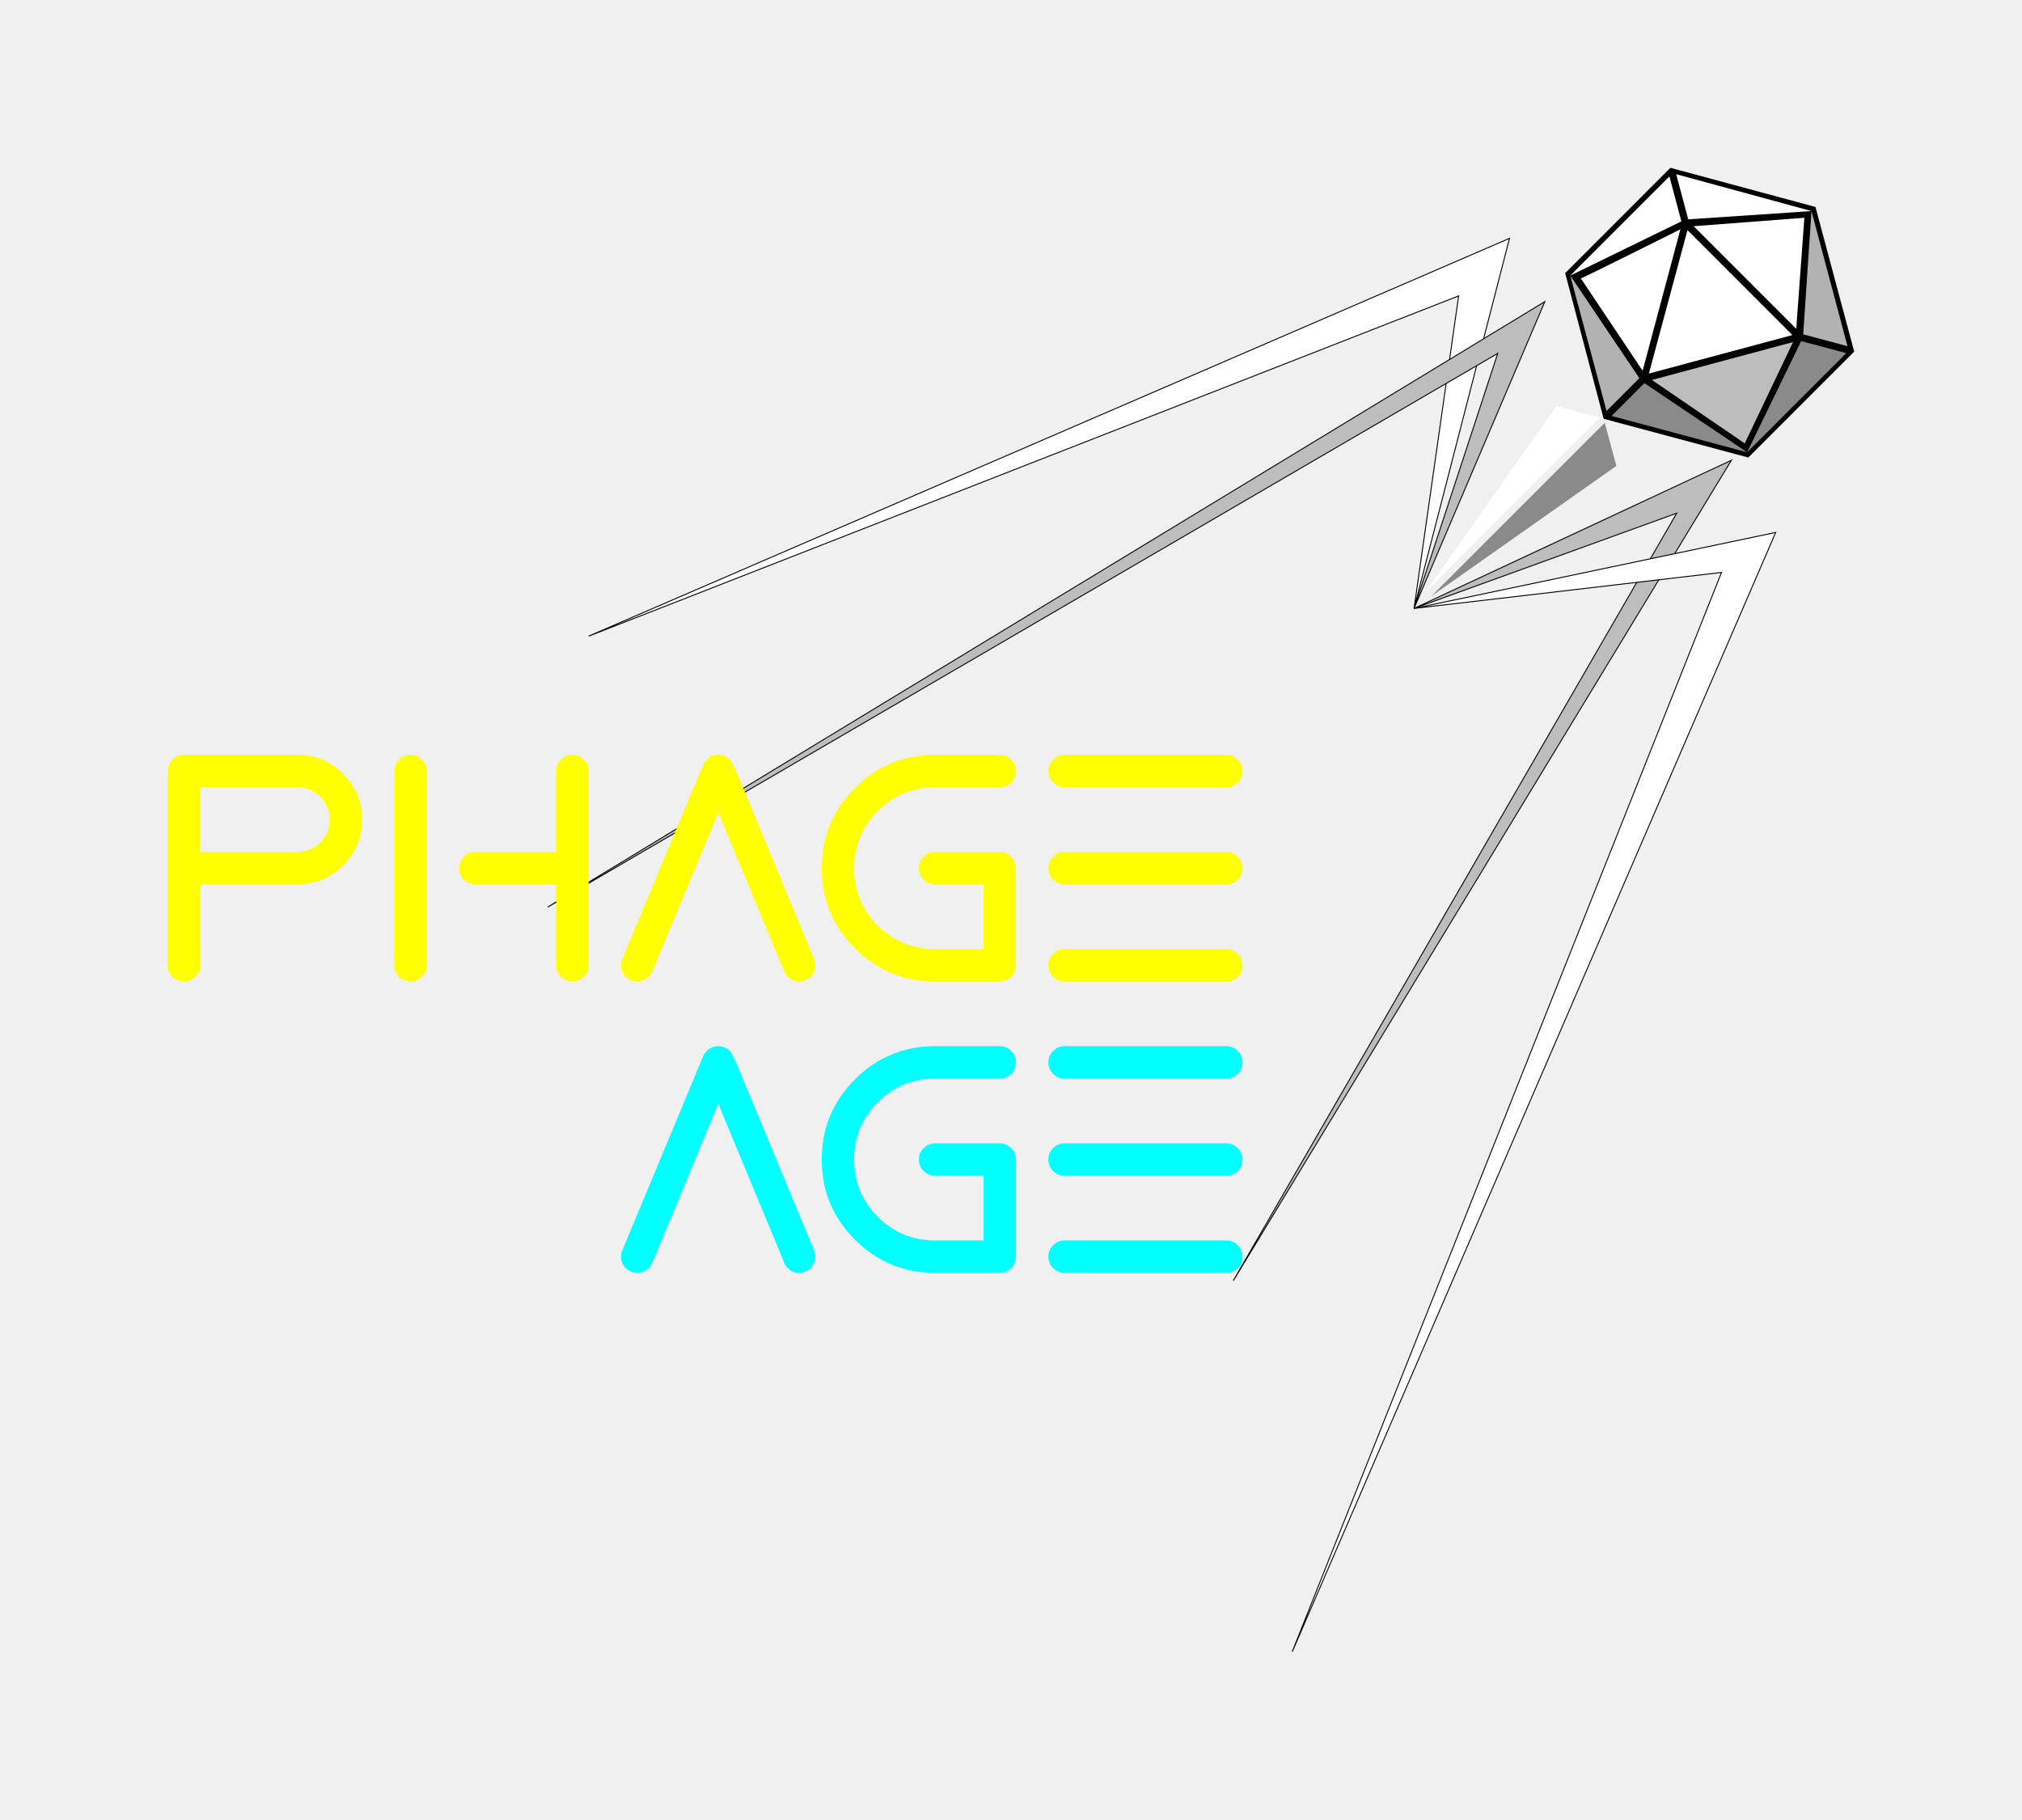
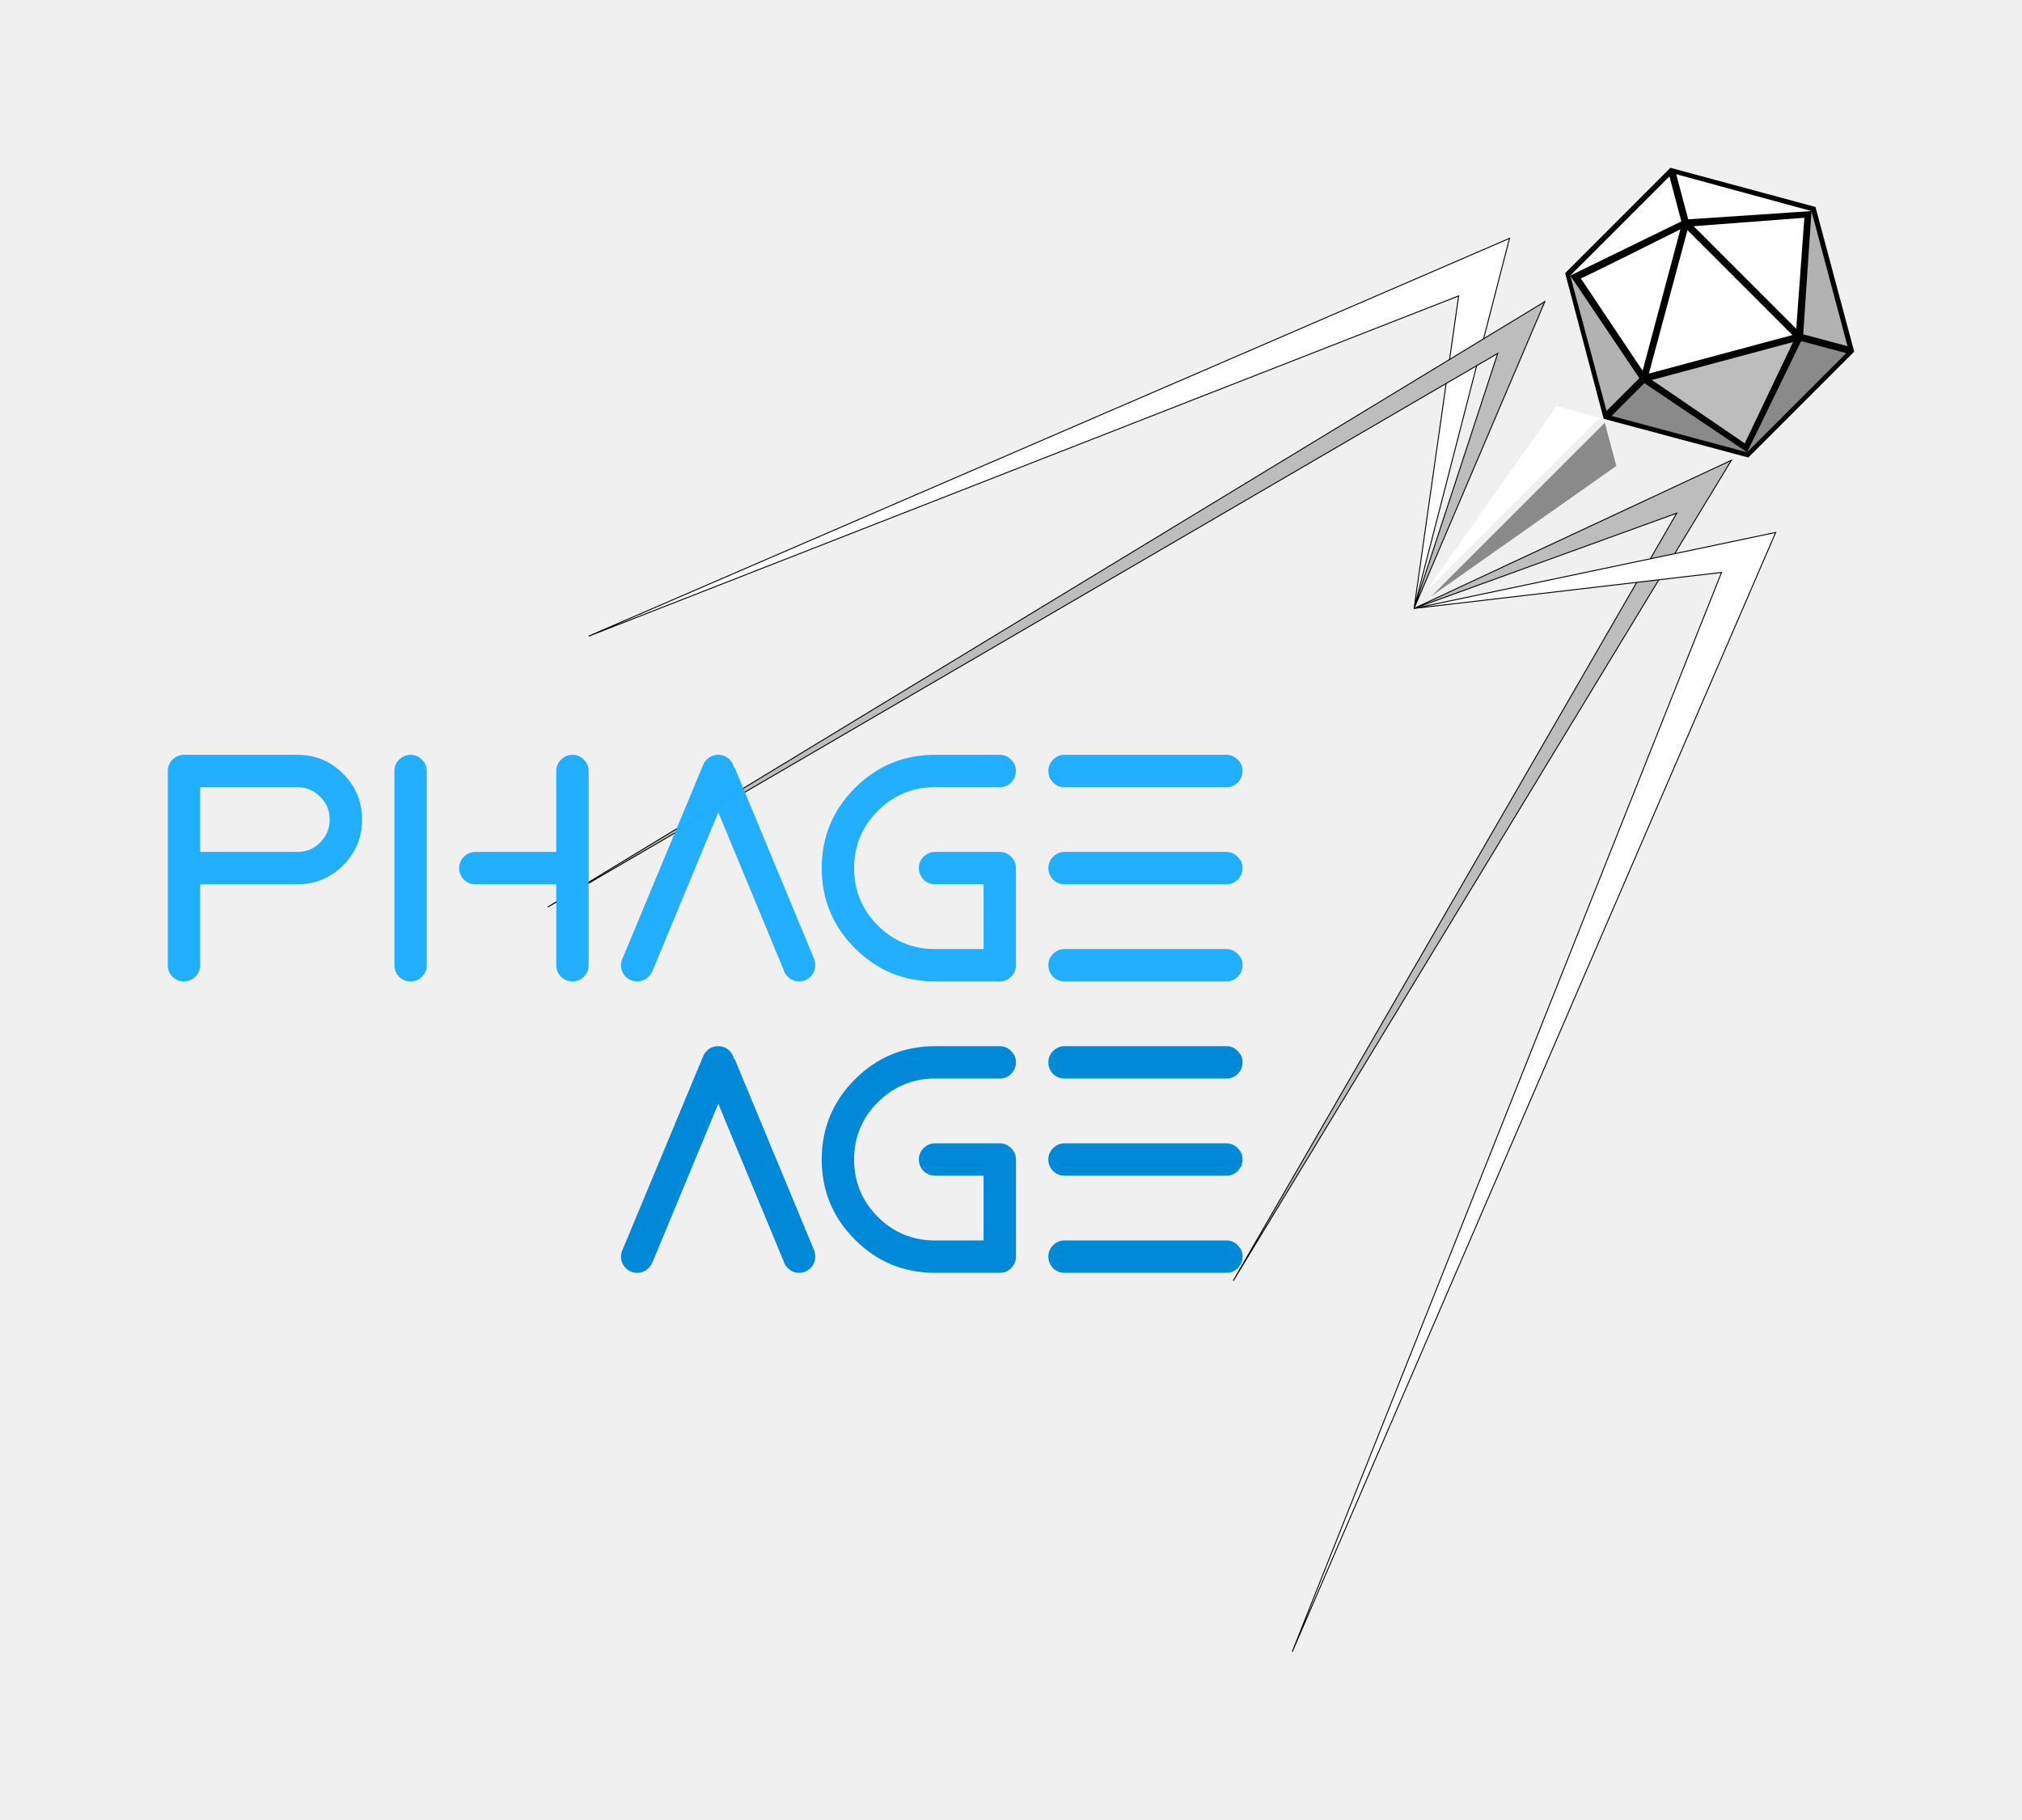
<svg xmlns="http://www.w3.org/2000/svg" width="120.5mm" height="108.431mm" viewBox="0 0 426.968 384.206" id="svg2" version="1.1">
  <defs id="defs4" />
+   <g id="layer4" style="display:inline;opacity:0" transform="translate(-38.6138,-32.98051)">
+     <rect style="display:inline;fill:#000000;fill-opacity:1;stroke:none;stroke-width:3;stroke-miterlimit:4;stroke-dasharray:none" id="rect4178" width="817.891" height="1135.723" x="-42.902" y="-50.834" />
+   </g>
  <g id="layer2" style="display:inline" transform="translate(-38.6138,-32.98051)">
    <path style="display:inline;fill:#000000;fill-opacity:1;fill-rule:evenodd;stroke:none;stroke-width:0.2;stroke-linecap:butt;stroke-linejoin:miter;stroke-miterlimit:4;stroke-dasharray:none;stroke-opacity:1" d="m 391.347,68.414 -22.23,22.23 8.132,30.759 30.538,8.176 22.362,-22.362 -8.176,-30.538 z" id="path4316" />
    <path style="display:inline;fill:#ffffff;fill-opacity:1;fill-rule:evenodd;stroke:none;stroke-width:0.2;stroke-linecap:butt;stroke-linejoin:miter;stroke-miterlimit:4;stroke-dasharray:none;stroke-opacity:1" d="m 392.562,69.764 2.537,9.525 26.031,-1.742 z" id="path4318" />
    <path style="display:inline;fill:#ffffff;fill-opacity:1;fill-rule:evenodd;stroke:none;stroke-width:0.2;stroke-linecap:butt;stroke-linejoin:miter;stroke-miterlimit:4;stroke-dasharray:none;stroke-opacity:1" d="m 396.25,80.74 21.661,21.661 1.717,-23.44 z" id="path4320" />
    <path style="display:inline;fill:#b2b2b2;fill-opacity:1;fill-rule:evenodd;stroke:none;stroke-width:0.2;stroke-linecap:butt;stroke-linejoin:miter;stroke-miterlimit:4;stroke-dasharray:none;stroke-opacity:1" d="m 419.384,103.574 9.353,2.494 -7.607,-28.521 z" id="path4322" />
    <path style="display:inline;fill:#ffffff;fill-opacity:1;fill-rule:evenodd;stroke:none;stroke-width:0.2;stroke-linecap:butt;stroke-linejoin:miter;stroke-miterlimit:4;stroke-dasharray:none;stroke-opacity:1" d="m 370.191,91.166 23.465,-11.447 -2.525,-9.493 z" id="path4151" />
    <path style="display:inline;fill:#ffffff;fill-opacity:1;fill-rule:evenodd;stroke:none;stroke-width:0.2;stroke-linecap:butt;stroke-linejoin:miter;stroke-miterlimit:4;stroke-dasharray:none;stroke-opacity:1" d="m 372.425,91.759 13.048,19.499 7.977,-29.864 c 0,0 -20.713,10.366 -21.025,10.366 z" id="path4155" />
    <path style="display:inline;fill:#ffffff;fill-opacity:1;fill-rule:evenodd;stroke:none;stroke-width:0.2;stroke-linecap:butt;stroke-linejoin:miter;stroke-miterlimit:4;stroke-dasharray:none;stroke-opacity:1" d="m 386.794,111.854 c 10.103,-2.71 20.206,-5.419 30.309,-8.129 -7.386,-7.386 -14.772,-14.772 -22.158,-22.158 -2.717,10.096 -5.434,20.191 -8.151,30.287 z" id="path4159" />
    <path style="display:inline;fill:#bdbdbd;fill-opacity:1;fill-rule:evenodd;stroke:none;stroke-width:0.2;stroke-linecap:butt;stroke-linejoin:miter;stroke-miterlimit:4;stroke-dasharray:none;stroke-opacity:1" d="m 387.432,113.205 19.603,13.391 10.203,-21.39 z" id="path4169" />
    <path style="display:inline;fill:#8a8a8a;fill-opacity:1;fill-rule:evenodd;stroke:none;stroke-width:0.2;stroke-linecap:butt;stroke-linejoin:miter;stroke-miterlimit:4;stroke-dasharray:none;stroke-opacity:1" d="m 418.948,105.004 -11.413,23.467 20.93,-20.93 c -3.172,-0.846 -6.345,-1.691 -9.517,-2.537 z" id="path4171" />
    <path style="display:inline;fill:#8a8a8a;fill-opacity:1;fill-rule:evenodd;stroke:none;stroke-width:0.2;stroke-linecap:butt;stroke-linejoin:miter;stroke-miterlimit:4;stroke-dasharray:none;stroke-opacity:1" d="m 385.845,113.878 -6.925,6.925 28.615,7.669 z" id="path4173" />
    <path style="display:inline;fill:#b2b2b2;fill-opacity:1;fill-rule:evenodd;stroke:none;stroke-width:0.2;stroke-linecap:butt;stroke-linejoin:miter;stroke-miterlimit:4;stroke-dasharray:none;stroke-opacity:1" d="m 377.851,119.75 6.929,-6.929 -14.589,-21.656 z" id="path4175" />
    <path style="fill:#ffffff;fill-opacity:1;fill-rule:evenodd;stroke:#000000;stroke-width:0.2;stroke-linecap:butt;stroke-linejoin:miter;stroke-miterlimit:4;stroke-dasharray:none;stroke-opacity:1" d="m 162.924,167.294 194.437,-83.987 -20.152,78.136 9.413,-65.982 -183.698,71.833" id="path4241" />
    <path style="fill:#bdbdbd;fill-opacity:1;fill-rule:evenodd;stroke:#000000;stroke-width:0.2;stroke-linecap:butt;stroke-linejoin:miter;stroke-miterlimit:4;stroke-dasharray:none;stroke-opacity:1" d="M 337.209,161.442 364.827,96.659 154.277,224.498 l 200.605,-116.904 -17.674,53.848" id="path4243" />
    <path style="fill:#bdbdbd;fill-opacity:1;fill-rule:evenodd;stroke:#000000;stroke-width:0.2;stroke-linecap:butt;stroke-linejoin:miter;stroke-miterlimit:4;stroke-dasharray:none;stroke-opacity:1" d="M 337.209,161.442 404.216,130.162 299.03,303.4 392.672,141.334 Z" id="path4245" />
    <path style="fill:#ffffff;fill-opacity:1;fill-rule:evenodd;stroke:#000000;stroke-width:0.2;stroke-linecap:butt;stroke-linejoin:miter;stroke-miterlimit:4;stroke-dasharray:none;stroke-opacity:1" d="m 337.209,161.442 76.36,-16.041 -102.076,236.313 90.64,-227.87 -64.924,7.598" id="path4247" />
    <path style="fill:#ffffff;fill-opacity:1;fill-rule:evenodd;stroke:none;stroke-width:0.2;stroke-linecap:butt;stroke-linejoin:miter;stroke-miterlimit:4;stroke-dasharray:none;stroke-opacity:1" d="m 376.426,121.175 -9.133,-2.447 -27.585,39.164 z" id="path4184" />
    <path style="fill:#8a8a8a;fill-opacity:1;fill-rule:evenodd;stroke:none;stroke-width:0.2;stroke-linecap:butt;stroke-linejoin:miter;stroke-miterlimit:4;stroke-dasharray:none;stroke-opacity:1" d="m 377.48,122.242 2.442,9.115 -39.089,27.532 z" id="path4186" />
  </g>
  <g id="layer3" style="display:inline" transform="translate(-38.6138,-32.98051)">
-     <g style="font-style:normal;font-variant:normal;font-weight:normal;font-stretch:normal;font-size:70px;line-height:125%;font-family:'Electro Shackle';-inkscape-font-specification:'Electro Shackle';letter-spacing:0px;word-spacing:0px;display:inline;fill:#ffff00;fill-opacity:1;stroke:none;stroke-width:1px;stroke-linecap:butt;stroke-linejoin:miter;stroke-opacity:1" id="text4206">
-       <path d="m 80.883,236.782 q 0,1.401 -1.025,2.427 -0.991,0.991 -2.393,0.991 -1.401,0 -2.427,-0.991 -0.991,-1.025 -0.991,-2.427 v -41.016 q 0,-1.401 0.991,-2.393 1.025,-1.025 2.427,-1.025 h 23.926 q 5.674,0 9.673,3.999 3.999,3.999 3.999,9.673 0,5.674 -3.999,9.673 -3.999,3.999 -9.673,3.999 H 80.883 Z m 0,-37.598 v 13.672 h 20.508 q 2.837,0 4.819,-1.982 2.017,-2.017 2.017,-4.854 0,-2.837 -2.017,-4.819 -1.982,-2.017 -4.819,-2.017 z" id="path4187" />
-       <path d="m 121.898,195.766 q 0,-1.401 0.991,-2.393 1.025,-1.025 2.427,-1.025 1.401,0 2.393,1.025 1.025,0.991 1.025,2.393 v 41.016 q 0,1.401 -1.025,2.427 -0.991,0.991 -2.393,0.991 -1.401,0 -2.427,-0.991 -0.991,-1.025 -0.991,-2.427 z m 34.18,0 q 0,-1.401 0.991,-2.393 1.025,-1.025 2.427,-1.025 1.401,0 2.393,1.025 1.025,0.991 1.025,2.393 v 41.016 q 0,1.401 -1.025,2.427 -0.991,0.991 -2.393,0.991 -1.401,0 -2.427,-0.991 -0.991,-1.025 -0.991,-2.427 v -17.09 h -17.09 q -1.401,0 -2.427,-0.991 -0.991,-1.025 -0.991,-2.427 0,-1.401 0.991,-2.393 1.025,-1.025 2.427,-1.025 h 17.09 z" id="path4189" />
-       <path d="m 176.278,238.183 q -0.239,0.547 -0.684,0.991 -1.025,1.025 -2.427,1.025 -1.401,0 -2.427,-0.991 -0.991,-1.025 -0.991,-2.427 0,-0.855 0.376,-1.572 l 16.782,-40.298 h 0.034 q 0.205,-0.854 0.923,-1.572 0.991,-0.991 2.393,-0.991 1.401,0 2.427,0.991 0.752,0.786 0.923,1.743 l 0.137,-0.034 16.885,40.64 h -0.034 q 0.171,0.513 0.171,1.094 0,1.401 -1.025,2.427 -0.991,0.991 -2.393,0.991 -1.401,0 -2.393,-1.025 -0.684,-0.649 -0.889,-1.47 l -13.774,-33.188 -13.979,33.667 h -0.034 z" id="path4191" />
-       <path d="m 249.73,192.348 q 1.401,0 2.393,1.025 1.025,0.991 1.025,2.393 0,1.401 -1.025,2.427 -0.991,0.991 -2.393,0.991 h -13.672 q -7.075,0 -12.1,5.024 -4.99,4.99 -4.99,12.065 0,7.075 4.99,12.1 5.024,4.99 12.1,4.99 h 10.254 v -13.672 h -10.254 q -1.401,0 -2.427,-0.991 -0.991,-1.025 -0.991,-2.427 0,-1.401 0.991,-2.393 1.025,-1.025 2.427,-1.025 h 13.672 q 1.401,0 2.393,1.025 1.025,0.991 1.025,2.393 v 20.508 q 0,1.401 -1.025,2.427 -0.991,0.991 -2.393,0.991 h -13.672 q -9.912,0 -16.919,-7.007 -7.007,-7.007 -7.007,-16.919 0,-9.912 7.007,-16.919 7.007,-7.007 16.919,-7.007 z" id="path4193" />
-       <path d="m 263.402,199.184 q -1.401,0 -2.427,-0.991 -0.991,-1.025 -0.991,-2.427 0,-1.401 0.991,-2.393 1.025,-1.025 2.427,-1.025 h 34.18 q 1.401,0 2.393,1.025 1.025,0.991 1.025,2.393 0,1.401 -1.025,2.427 -0.991,0.991 -2.393,0.991 z m 34.18,13.672 q 1.401,0 2.393,1.025 1.025,0.991 1.025,2.393 0,1.401 -1.025,2.427 -0.991,0.991 -2.393,0.991 h -34.18 q -1.401,0 -2.427,-0.991 -0.991,-1.025 -0.991,-2.427 0,-1.401 0.991,-2.393 1.025,-1.025 2.427,-1.025 z m -34.18,27.344 q -1.401,0 -2.427,-0.991 -0.991,-1.025 -0.991,-2.427 0,-1.401 0.991,-2.393 1.025,-1.025 2.427,-1.025 h 34.18 q 1.401,0 2.393,1.025 1.025,0.991 1.025,2.393 0,1.401 -1.025,2.427 -0.991,0.991 -2.393,0.991 z" id="path4195" />
+     <g style="font-style:normal;font-variant:normal;font-weight:normal;font-stretch:normal;font-size:70px;line-height:125%;font-family:'Electro Shackle';-inkscape-font-specification:'Electro Shackle';letter-spacing:0px;word-spacing:0px;display:inline;fill:#21aeff;fill-opacity:0.985;stroke:none;stroke-width:1px;stroke-linecap:butt;stroke-linejoin:miter;stroke-opacity:1;fill-rule:nonzero" id="text4206">
+       <path d="m 80.883,236.782 q 0,1.401 -1.025,2.427 -0.991,0.991 -2.393,0.991 -1.401,0 -2.427,-0.991 -0.991,-1.025 -0.991,-2.427 l 0,-41.016 q 0,-1.401 0.991,-2.393 1.025,-1.025 2.427,-1.025 l 23.926,0 q 5.674,0 9.673,3.999 3.999,3.999 3.999,9.673 0,5.674 -3.999,9.673 -3.999,3.999 -9.673,3.999 l -20.508,0 0,17.09 z m 0,-37.598 0,13.672 20.508,0 q 2.837,0 4.819,-1.982 2.017,-2.017 2.017,-4.854 0,-2.837 -2.017,-4.819 -1.982,-2.017 -4.819,-2.017 l -20.508,0 z" style="fill:#21aeff;fill-opacity:0.985;fill-rule:nonzero" id="path4187" />
+       <path d="m 121.898,195.766 q 0,-1.401 0.991,-2.393 1.025,-1.025 2.427,-1.025 1.401,0 2.393,1.025 1.025,0.991 1.025,2.393 l 0,41.016 q 0,1.401 -1.025,2.427 -0.991,0.991 -2.393,0.991 -1.401,0 -2.427,-0.991 -0.991,-1.025 -0.991,-2.427 l 0,-41.016 z m 34.18,0 q 0,-1.401 0.991,-2.393 1.025,-1.025 2.427,-1.025 1.401,0 2.393,1.025 1.025,0.991 1.025,2.393 l 0,41.016 q 0,1.401 -1.025,2.427 -0.991,0.991 -2.393,0.991 -1.401,0 -2.427,-0.991 -0.991,-1.025 -0.991,-2.427 l 0,-17.09 -17.09,0 q -1.401,0 -2.427,-0.991 -0.991,-1.025 -0.991,-2.427 0,-1.401 0.991,-2.393 1.025,-1.025 2.427,-1.025 l 17.09,0 0,-17.09 z" style="fill:#21aeff;fill-opacity:0.985;fill-rule:nonzero" id="path4189" />
+       <path d="m 176.278,238.183 q -0.239,0.547 -0.684,0.991 -1.025,1.025 -2.427,1.025 -1.401,0 -2.427,-0.991 -0.991,-1.025 -0.991,-2.427 0,-0.855 0.376,-1.572 l 16.782,-40.298 0.034,0 q 0.205,-0.854 0.923,-1.572 0.991,-0.991 2.393,-0.991 1.401,0 2.427,0.991 0.752,0.786 0.923,1.743 l 0.137,-0.034 16.885,40.64 -0.034,0 q 0.171,0.513 0.171,1.094 0,1.401 -1.025,2.427 -0.991,0.991 -2.393,0.991 -1.401,0 -2.393,-1.025 -0.684,-0.649 -0.889,-1.47 l -13.774,-33.188 -13.979,33.667 -0.034,0 z" style="fill:#21aeff;fill-opacity:0.985;fill-rule:nonzero" id="path4191" />
+       <path d="m 249.73,192.348 q 1.401,0 2.393,1.025 1.025,0.991 1.025,2.393 0,1.401 -1.025,2.427 -0.991,0.991 -2.393,0.991 l -13.672,0 q -7.075,0 -12.1,5.024 -4.99,4.99 -4.99,12.065 0,7.075 4.99,12.1 5.024,4.99 12.1,4.99 l 10.254,0 0,-13.672 -10.254,0 q -1.401,0 -2.427,-0.991 -0.991,-1.025 -0.991,-2.427 0,-1.401 0.991,-2.393 1.025,-1.025 2.427,-1.025 l 13.672,0 q 1.401,0 2.393,1.025 1.025,0.991 1.025,2.393 l 0,20.508 q 0,1.401 -1.025,2.427 -0.991,0.991 -2.393,0.991 l -13.672,0 q -9.912,0 -16.919,-7.007 -7.007,-7.007 -7.007,-16.919 0,-9.912 7.007,-16.919 7.007,-7.007 16.919,-7.007 l 13.672,0 z" style="fill:#21aeff;fill-opacity:0.985;fill-rule:nonzero" id="path4193" />
+       <path d="m 263.402,199.184 q -1.401,0 -2.427,-0.991 -0.991,-1.025 -0.991,-2.427 0,-1.401 0.991,-2.393 1.025,-1.025 2.427,-1.025 l 34.18,0 q 1.401,0 2.393,1.025 1.025,0.991 1.025,2.393 0,1.401 -1.025,2.427 -0.991,0.991 -2.393,0.991 l -34.18,0 z m 34.18,13.672 q 1.401,0 2.393,1.025 1.025,0.991 1.025,2.393 0,1.401 -1.025,2.427 -0.991,0.991 -2.393,0.991 l -34.18,0 q -1.401,0 -2.427,-0.991 -0.991,-1.025 -0.991,-2.427 0,-1.401 0.991,-2.393 1.025,-1.025 2.427,-1.025 l 34.18,0 z m -34.18,27.344 q -1.401,0 -2.427,-0.991 -0.991,-1.025 -0.991,-2.427 0,-1.401 0.991,-2.393 1.025,-1.025 2.427,-1.025 l 34.18,0 q 1.401,0 2.393,1.025 1.025,0.991 1.025,2.393 0,1.401 -1.025,2.427 -0.991,0.991 -2.393,0.991 l -34.18,0 z" style="fill:#21aeff;fill-opacity:0.985;fill-rule:nonzero" id="path4195" />
    </g>
-     <g style="font-style:normal;font-weight:normal;font-size:70px;line-height:125%;font-family:sans-serif;letter-spacing:0px;word-spacing:0px;display:inline;fill:#00ffff;fill-opacity:1;stroke:none;stroke-width:1px;stroke-linecap:butt;stroke-linejoin:miter;stroke-opacity:1" id="text4276">
-       <path d="m 176.278,299.706 q -0.239,0.547 -0.684,0.991 -1.025,1.025 -2.427,1.025 -1.401,0 -2.427,-0.991 -0.991,-1.025 -0.991,-2.427 0,-0.854 0.376,-1.572 l 16.782,-40.298 h 0.034 q 0.205,-0.855 0.923,-1.572 0.991,-0.991 2.393,-0.991 1.401,0 2.427,0.991 0.752,0.786 0.923,1.743 l 0.137,-0.034 16.885,40.64 h -0.034 q 0.171,0.513 0.171,1.094 0,1.401 -1.025,2.427 -0.991,0.991 -2.393,0.991 -1.401,0 -2.393,-1.025 -0.684,-0.649 -0.889,-1.47 l -13.774,-33.188 -13.979,33.667 h -0.034 z" style="font-style:normal;font-variant:normal;font-weight:normal;font-stretch:normal;font-family:'Electro Shackle';-inkscape-font-specification:'Electro Shackle';fill:#00ffff;fill-opacity:1" id="path4198" />
-       <path d="m 249.73,253.871 q 1.401,0 2.393,1.025 1.025,0.991 1.025,2.393 0,1.401 -1.025,2.427 -0.991,0.991 -2.393,0.991 h -13.672 q -7.075,0 -12.1,5.024 -4.99,4.99 -4.99,12.065 0,7.075 4.99,12.1 5.024,4.99 12.1,4.99 h 10.254 v -13.672 h -10.254 q -1.401,0 -2.427,-0.991 -0.991,-1.025 -0.991,-2.427 0,-1.401 0.991,-2.393 1.025,-1.025 2.427,-1.025 h 13.672 q 1.401,0 2.393,1.025 1.025,0.991 1.025,2.393 v 20.508 q 0,1.401 -1.025,2.427 -0.991,0.991 -2.393,0.991 h -13.672 q -9.912,0 -16.919,-7.007 -7.007,-7.007 -7.007,-16.919 0,-9.912 7.007,-16.919 7.007,-7.007 16.919,-7.007 z" style="font-style:normal;font-variant:normal;font-weight:normal;font-stretch:normal;font-family:'Electro Shackle';-inkscape-font-specification:'Electro Shackle';fill:#00ffff;fill-opacity:1" id="path4200" />
-       <path d="m 263.402,260.707 q -1.401,0 -2.427,-0.991 -0.991,-1.025 -0.991,-2.427 0,-1.401 0.991,-2.393 1.025,-1.025 2.427,-1.025 h 34.18 q 1.401,0 2.393,1.025 Q 301,255.888 301,257.289 q 0,1.401 -1.025,2.427 -0.991,0.991 -2.393,0.991 z m 34.18,13.672 q 1.401,0 2.393,1.025 1.025,0.991 1.025,2.393 0,1.401 -1.025,2.427 -0.991,0.991 -2.393,0.991 h -34.18 q -1.401,0 -2.427,-0.991 -0.991,-1.025 -0.991,-2.427 0,-1.401 0.991,-2.393 1.025,-1.025 2.427,-1.025 z m -34.18,27.344 q -1.401,0 -2.427,-0.991 -0.991,-1.025 -0.991,-2.427 0,-1.401 0.991,-2.393 1.025,-1.025 2.427,-1.025 h 34.18 q 1.401,0 2.393,1.025 1.025,0.991 1.025,2.393 0,1.401 -1.025,2.427 -0.991,0.991 -2.393,0.991 z" style="font-style:normal;font-variant:normal;font-weight:normal;font-stretch:normal;font-family:'Electro Shackle';-inkscape-font-specification:'Electro Shackle';fill:#00ffff;fill-opacity:1" id="path4202" />
+     <g style="font-style:normal;font-weight:normal;font-size:70px;line-height:125%;font-family:sans-serif;letter-spacing:0px;word-spacing:0px;display:inline;fill:#0089d9;fill-opacity:1;stroke:none;stroke-width:1px;stroke-linecap:butt;stroke-linejoin:miter;stroke-opacity:1" id="text4276">
+       <path d="m 176.278,299.706 q -0.239,0.547 -0.684,0.991 -1.025,1.025 -2.427,1.025 -1.401,0 -2.427,-0.991 -0.991,-1.025 -0.991,-2.427 0,-0.854 0.376,-1.572 l 16.782,-40.298 0.034,0 q 0.205,-0.855 0.923,-1.572 0.991,-0.991 2.393,-0.991 1.401,0 2.427,0.991 0.752,0.786 0.923,1.743 l 0.137,-0.034 16.885,40.64 -0.034,0 q 0.171,0.513 0.171,1.094 0,1.401 -1.025,2.427 -0.991,0.991 -2.393,0.991 -1.401,0 -2.393,-1.025 -0.684,-0.649 -0.889,-1.47 l -13.774,-33.188 -13.979,33.667 -0.034,0 z" style="font-style:normal;font-variant:normal;font-weight:normal;font-stretch:normal;font-family:'Electro Shackle';-inkscape-font-specification:'Electro Shackle';fill:#0089d9;fill-opacity:1" id="path4198" />
+       <path d="m 249.73,253.871 q 1.401,0 2.393,1.025 1.025,0.991 1.025,2.393 0,1.401 -1.025,2.427 -0.991,0.991 -2.393,0.991 l -13.672,0 q -7.075,0 -12.1,5.024 -4.99,4.99 -4.99,12.065 0,7.075 4.99,12.1 5.024,4.99 12.1,4.99 l 10.254,0 0,-13.672 -10.254,0 q -1.401,0 -2.427,-0.991 -0.991,-1.025 -0.991,-2.427 0,-1.401 0.991,-2.393 1.025,-1.025 2.427,-1.025 l 13.672,0 q 1.401,0 2.393,1.025 1.025,0.991 1.025,2.393 l 0,20.508 q 0,1.401 -1.025,2.427 -0.991,0.991 -2.393,0.991 l -13.672,0 q -9.912,0 -16.919,-7.007 -7.007,-7.007 -7.007,-16.919 0,-9.912 7.007,-16.919 7.007,-7.007 16.919,-7.007 l 13.672,0 z" style="font-style:normal;font-variant:normal;font-weight:normal;font-stretch:normal;font-family:'Electro Shackle';-inkscape-font-specification:'Electro Shackle';fill:#0089d9;fill-opacity:1" id="path4200" />
+       <path d="m 263.402,260.707 q -1.401,0 -2.427,-0.991 -0.991,-1.025 -0.991,-2.427 0,-1.401 0.991,-2.393 1.025,-1.025 2.427,-1.025 l 34.18,0 q 1.401,0 2.393,1.025 Q 301,255.888 301,257.289 q 0,1.401 -1.025,2.427 -0.991,0.991 -2.393,0.991 l -34.18,0 z m 34.18,13.672 q 1.401,0 2.393,1.025 1.025,0.991 1.025,2.393 0,1.401 -1.025,2.427 -0.991,0.991 -2.393,0.991 l -34.18,0 q -1.401,0 -2.427,-0.991 -0.991,-1.025 -0.991,-2.427 0,-1.401 0.991,-2.393 1.025,-1.025 2.427,-1.025 l 34.18,0 z m -34.18,27.344 q -1.401,0 -2.427,-0.991 -0.991,-1.025 -0.991,-2.427 0,-1.401 0.991,-2.393 1.025,-1.025 2.427,-1.025 l 34.18,0 q 1.401,0 2.393,1.025 1.025,0.991 1.025,2.393 0,1.401 -1.025,2.427 -0.991,0.991 -2.393,0.991 l -34.18,0 z" style="font-style:normal;font-variant:normal;font-weight:normal;font-stretch:normal;font-family:'Electro Shackle';-inkscape-font-specification:'Electro Shackle';fill:#0089d9;fill-opacity:1;stroke:none;opacity:1" id="path4202" />
    </g>
+     <path style="fill:none;stroke-width:0.707" d="M -86.773,320.527 V -89.242 H 349.158 785.09 V 320.527 730.295 H 349.158 -86.773 Z m 412.992,-29.041 c 17.961,-41.586 41.874,-96.93 53.139,-122.987 11.266,-26.057 20.636,-47.743 20.823,-48.191 0.283,-0.678 -12.033,1.473 -20.798,3.632 -1.344,0.331 -0.642,-1.172 4.476,-9.582 3.339,-5.486 5.912,-10.134 5.718,-10.327 -0.194,-0.194 -14.745,6.362 -32.336,14.569 -17.591,8.207 -32.096,14.809 -32.232,14.672 -0.137,-0.137 8.681,-6.544 19.595,-14.238 10.914,-7.694 19.705,-14.349 19.537,-14.789 -0.169,-0.44 -0.716,-2.63 -1.217,-4.866 -0.5,-2.236 -1.1,-4.066 -1.332,-4.066 -0.765,0 -39.311,38.89 -38.592,38.936 0.386,0.025 -0.06,0.35 -0.991,0.722 -0.932,0.373 -1.831,0.54 -1.999,0.372 -0.168,-0.168 6.093,-15.332 13.914,-33.697 7.821,-18.366 14.114,-33.497 13.985,-33.626 -0.129,-0.129 -3.083,1.477 -6.564,3.569 -3.481,2.092 -6.384,3.75 -6.451,3.685 -0.067,-0.066 1.118,-4.873 2.633,-10.682 1.515,-5.809 2.623,-10.694 2.463,-10.854 C 339.831,53.577 293.391,73.446 236.791,97.891 180.191,122.335 134.127,142.42 134.426,142.524 c 0.3,0.103 43.964,-16.801 97.032,-37.565 53.068,-20.764 96.531,-37.713 96.585,-37.664 0.145,0.13 -1.87,13.413 -2.059,13.574 -0.946,0.802 -157.798,95.763 -158.177,95.763 -0.283,0 -1.012,-1.267 -1.621,-2.815 -0.655,-1.668 -1.84,-3.15 -2.907,-3.636 -3,-1.367 -4.676,0.461 -8.105,8.842 l -3.064,7.488 -9.31,5.61 -9.31,5.61 -0.354,-13.083 c -0.322,-11.904 -0.477,-13.173 -1.726,-14.085 -1.501,-1.096 -3.144,-1.27 -4.355,-0.461 -1.882,1.257 -2.404,3.969 -2.404,12.494 v 8.885 h -9.495 c -10.435,0 -11.718,0.455 -11.718,4.152 0,3.333 0.926,3.626 11.455,3.626 h 9.758 l 0.01,9.016 c 0.012,10.436 0.64,12.439 4.004,12.768 3.808,0.372 4.469,-1.481 4.484,-12.571 l 0.013,-9.565 8.649,-5.051 c 4.757,-2.778 8.764,-4.944 8.905,-4.812 0.14,0.131 -2.326,6.433 -5.48,14.004 -3.154,7.571 -5.735,14.166 -5.735,14.656 0,1.456 2.229,3.478 3.822,3.466 3.038,-0.022 3.042,-0.03 10.898,-19.081 3.127,-7.584 6.116,-14.801 6.642,-16.038 0.954,-2.245 0.971,-2.215 8.285,15.556 4.031,9.793 7.82,18.204 8.422,18.69 2.212,1.788 6.48,0.147 6.48,-2.492 0,-0.569 -3.559,-9.622 -7.909,-20.118 -6.437,-15.531 -7.72,-19.195 -6.894,-19.684 9.667,-5.723 155.897,-90.943 155.961,-90.891 0.05,0.04 -1.498,11.146 -3.44,24.681 -1.942,13.535 -3.334,24.805 -3.093,25.045 0.24,0.24 11.334,-0.84 24.653,-2.401 13.319,-1.561 24.295,-2.782 24.392,-2.714 0.097,0.068 -19.432,34.06 -43.396,75.536 l -43.572,75.412 -1.38,-1.754 -1.38,-1.754 h -20.085 -20.085 l -1.212,1.849 c -1.087,1.659 -1.104,2.041 -0.166,3.712 l 1.045,1.863 19.975,0.188 c 11.221,0.105 20.506,-0.097 21.186,-0.463 0.666,-0.358 22.361,-35.489 48.211,-78.068 l 47,-77.417 6.387,-0.718 c 3.513,-0.395 6.479,-0.629 6.591,-0.522 0.113,0.108 -21.168,53.932 -47.289,119.61 -26.122,65.678 -47.633,119.892 -47.803,120.475 -1.166,4.007 5.63,-11.409 34.471,-78.185 z M 146.055,285.941 c 0.549,-0.549 4.266,-8.902 8.26,-18.562 3.994,-9.66 7.32,-17.63 7.392,-17.712 0.071,-0.082 3.439,7.832 7.483,17.587 4.044,9.755 7.809,18.192 8.366,18.749 1.524,1.524 4.521,0.866 5.704,-1.252 0.974,-1.743 0.56,-2.952 -8.348,-24.395 -5.155,-12.408 -9.871,-23.118 -10.481,-23.798 -0.61,-0.681 -1.806,-1.237 -2.658,-1.237 -0.852,0 -2.039,0.557 -2.638,1.237 -1.221,1.387 -19.636,45.297 -19.636,46.821 0,2.863 4.496,4.621 6.554,2.562 z m 82.148,-0.573 c 0.889,-1.269 1.101,-3.827 1.101,-13.278 0,-15.584 0.55,-14.849 -11.121,-14.849 -9.552,0 -11.506,0.64 -11.506,3.766 0,3.129 1.892,4.012 8.595,4.012 h 6.254 v 7.147 7.147 l -7.955,-0.282 c -8.697,-0.309 -11.014,-1.079 -15.265,-5.076 -3.864,-3.633 -5.332,-7.165 -5.332,-12.826 0,-5.661 1.469,-9.193 5.332,-12.826 4.562,-4.289 6.303,-4.784 18.245,-5.189 10.915,-0.37 10.937,-0.374 11.979,-2.233 0.938,-1.675 0.917,-2.055 -0.208,-3.772 l -1.251,-1.909 -11.435,0.237 c -10.642,0.22 -11.713,0.367 -15.448,2.118 -5.618,2.634 -10.056,6.979 -12.781,12.513 -2.082,4.229 -2.297,5.267 -2.287,11.047 0.009,5.384 0.3,6.998 1.863,10.353 3.269,7.013 9.126,12.185 16.359,14.446 1.859,0.581 6.887,0.949 13.369,0.979 9.961,0.045 10.435,-0.018 11.49,-1.524 z m 50.719,-21.519 c 1.659,-1.502 1.654,-3.941 -0.012,-5.449 -1.166,-1.055 -3.449,-1.161 -21.363,-0.993 l -20.058,0.188 -1.045,1.863 c -0.938,1.671 -0.921,2.053 0.166,3.712 l 1.212,1.849 h 19.904 c 17.528,0 20.058,-0.14 21.197,-1.17 z m 0,-21.92 c 1.659,-1.502 1.654,-3.941 -0.012,-5.449 -1.166,-1.055 -3.449,-1.161 -21.363,-0.993 l -20.058,0.188 -1.045,1.863 c -0.938,1.671 -0.921,2.054 0.166,3.712 l 1.212,1.849 h 19.904 c 17.528,0 20.058,-0.14 21.197,-1.17 z M 44.163,220.008 c 1.134,-1.026 1.293,-2.374 1.293,-10.96 v -9.79 h 12.397 c 13.214,0 15.834,-0.509 19.305,-3.746 3.228,-3.011 4.532,-6.648 4.239,-11.826 -0.3,-5.306 -1.998,-8.532 -5.898,-11.204 -3.722,-2.55 -6.414,-2.922 -21.145,-2.922 -12.12,0 -14.272,0.164 -15.384,1.17 -1.204,1.09 -1.293,2.814 -1.293,25.067 0,22.013 0.098,23.954 1.237,24.618 1.83,1.066 3.788,0.914 5.248,-0.406 z m 51.103,0.05 c 0.986,-0.986 1.098,-3.978 0.934,-24.899 L 96.014,171.381 94.151,170.335 c -1.671,-0.938 -2.053,-0.921 -3.712,0.166 l -1.849,1.212 v 23.621 c 0,20.531 0.145,23.767 1.111,24.732 1.428,1.428 4.132,1.424 5.565,-0.009 z m 132.937,-0.451 c 0.89,-1.271 1.101,-3.842 1.101,-13.435 0,-15.322 0.49,-14.692 -11.435,-14.692 -9.338,0 -11.193,0.654 -11.193,3.948 0,3.071 1.692,3.83 8.536,3.83 h 6.313 v 7.071 7.071 h -6.812 c -3.747,0 -8.061,-0.374 -9.588,-0.832 -3.432,-1.028 -8.674,-5.547 -10.432,-8.994 -4.471,-8.763 -0.687,-19.839 8.273,-24.217 2.945,-1.439 4.639,-1.673 13.801,-1.907 9.668,-0.247 10.522,-0.378 11.49,-1.761 1.4,-1.998 1.319,-3.028 -0.368,-4.715 -1.263,-1.263 -2.357,-1.414 -10.218,-1.414 -9.561,0 -14.77,0.815 -19.048,2.98 -4.092,2.071 -9.463,7.819 -11.596,12.41 -1.595,3.432 -1.887,5.034 -1.901,10.42 -0.014,5.51 0.249,6.934 1.964,10.607 2.088,4.472 6.337,9.356 10.27,11.8 4.324,2.689 7.821,3.306 18.999,3.355 10.327,0.045 10.786,-0.014 11.844,-1.524 z m 50.719,0.401 c 1.608,-1.455 1.658,-3.618 0.123,-5.315 -1.08,-1.194 -2.683,-1.293 -20.86,-1.293 -18.747,0 -19.757,0.068 -21.104,1.414 -1.702,1.702 -1.768,2.715 -0.313,4.792 1.093,1.561 1.239,1.572 20.981,1.572 17.506,0 20.034,-0.14 21.173,-1.17 z m 0,-21.92 c 1.758,-1.591 1.628,-4.172 -0.278,-5.507 -1.329,-0.931 -4.547,-1.101 -20.86,-1.101 -18.345,0 -19.357,0.069 -20.702,1.414 -1.702,1.702 -1.768,2.715 -0.313,4.792 1.093,1.561 1.239,1.572 20.981,1.572 17.506,0 20.034,-0.14 21.173,-1.17 z m 0.182,-21.861 c 1.513,-1.513 1.396,-3.554 -0.303,-5.253 -1.346,-1.346 -2.357,-1.414 -20.86,-1.414 -18.503,0 -19.514,0.069 -20.86,1.414 -1.721,1.721 -1.799,3.352 -0.244,5.071 1.081,1.195 2.692,1.293 21.163,1.293 17.232,0 20.146,-0.153 21.104,-1.111 z M 359.927,93.808 c -0.478,-0.266 -2.778,-0.984 -5.112,-1.594 -4.182,-1.095 -4.26,-1.088 -5.45,0.464 -3.803,4.961 -28.138,40.022 -28.138,40.541 0,0.342 8.903,-8.277 19.784,-19.153 12.723,-12.717 19.474,-19.947 18.915,-20.258 z m 45.421,-3.066 c 6.005,-6.014 10.774,-11.066 10.598,-11.227 -0.521,-0.476 -8.219,-2.587 -9.435,-2.587 -0.668,0 -2.106,1.924 -3.569,4.773 -1.347,2.625 -2.466,4.365 -2.485,3.866 -0.019,-0.499 0.782,-2.519 1.781,-4.49 0.998,-1.97 1.672,-3.726 1.497,-3.901 -0.263,-0.263 -27.61,6.76 -30.792,7.907 -0.771,0.278 -0.789,0.558 -0.09,1.4 1.041,1.255 -0.059,1.424 -1.285,0.198 -0.667,-0.667 -1.699,-0.02 -4.72,2.964 -2.126,2.1 -3.694,3.99 -3.484,4.2 0.616,0.616 27.343,7.709 29.29,7.774 1.385,0.046 4.182,-2.35 12.694,-10.876 z m -39.207,-1.805 c 3.092,-3.139 3.394,-3.708 2.625,-4.94 -1.181,-1.891 -1.094,-2.478 0.208,-1.397 0.593,0.492 1.185,0.77 1.315,0.617 0.131,-0.153 2.084,-7.227 4.34,-15.721 3.125,-11.764 3.893,-15.573 3.222,-15.988 -0.671,-0.415 -0.625,-0.643 0.193,-0.957 0.844,-0.324 0.942,-0.912 0.458,-2.75 -0.339,-1.286 -0.98,-3.74 -1.425,-5.454 l -0.81,-3.117 -11.256,11.24 c -6.191,6.182 -11.256,11.674 -11.256,12.204 0,0.858 3.96,16.12 6.772,26.099 0.575,2.042 1.288,3.712 1.583,3.712 0.295,0 2.11,-1.597 4.032,-3.548 z m 37.274,-13.341 c 0.284,-0.263 -4.873,-5.86 -11.46,-12.439 -7.947,-7.937 -12.092,-11.617 -12.322,-10.939 -0.931,2.755 -8.202,30.541 -8.202,31.344 0,0.661 4.465,-0.27 15.733,-3.283 8.653,-2.313 15.966,-4.421 16.25,-4.684 z m 10.715,-6.269 c -1.334,-4.959 -3.078,-11.582 -3.877,-14.718 -0.799,-3.136 -1.696,-6.097 -1.994,-6.58 -0.464,-0.751 -30.502,-9.481 -30.979,-9.003 -0.276,0.276 2.422,9.637 2.922,10.138 0.251,0.251 6.392,0.081 13.646,-0.378 7.255,-0.459 13.323,-0.701 13.485,-0.54 0.162,0.162 -0.099,6.212 -0.58,13.444 -0.481,7.233 -0.647,13.381 -0.37,13.664 0.405,0.412 7.815,2.641 9.708,2.92 0.255,0.038 -0.627,-3.989 -1.961,-8.947 z m -8.136,-8.987 c 0.403,-6.207 0.642,-11.376 0.53,-11.488 -0.112,-0.112 -5.746,0.269 -12.521,0.846 -6.775,0.577 -12.474,1.053 -12.664,1.058 -0.19,0.005 4.901,5.264 11.314,11.686 9.37,9.385 11.752,11.433 12.133,10.43 0.261,-0.686 0.804,-6.326 1.207,-12.533 z" id="path82" transform="matrix(0.9375,0,0,0.9375,38.6138,32.98051)" />
+     <path style="fill:none;stroke-width:0.707" d="m 39.233,219.623 c -1.215,-1.215 -1.215,-47.293 0,-48.508 1.38,-1.38 29.545,-1.168 32.939,0.248 5.902,2.462 9.936,9.307 8.919,15.135 -0.708,4.059 -3.568,8.313 -6.901,10.266 -2.966,1.738 -3.408,1.787 -16.245,1.787 H 44.749 v 10.112 c 0,10.611 -0.323,11.809 -3.182,11.809 -0.817,0 -1.867,-0.382 -2.333,-0.849 z m 32.9,-29.93 c 2.312,-2.312 2.467,-2.736 2.12,-5.81 -0.716,-6.353 -3.79,-7.468 -19.605,-7.113 l -9.546,0.214 -0.201,7.601 -0.201,7.601 h 12.469 12.469 z" id="path84" transform="matrix(0.9375,0,0,0.9375,38.6138,32.98051)" />
+     <rect style="fill:#0071b2;fill-opacity:0;fill-rule:nonzero;stroke-width:0.938" id="rect4584" width="47.771" height="10.918" x="257.416" y="273.169" />
  </g>
  <g id="layer1" style="display:none" transform="translate(-38.6138,-32.98051)">
    <circle style="display:inline;fill:#000000;fill-opacity:1" id="path4160" cx="485.312" cy="222.55" r="27.375" />
  </g>
</svg>
